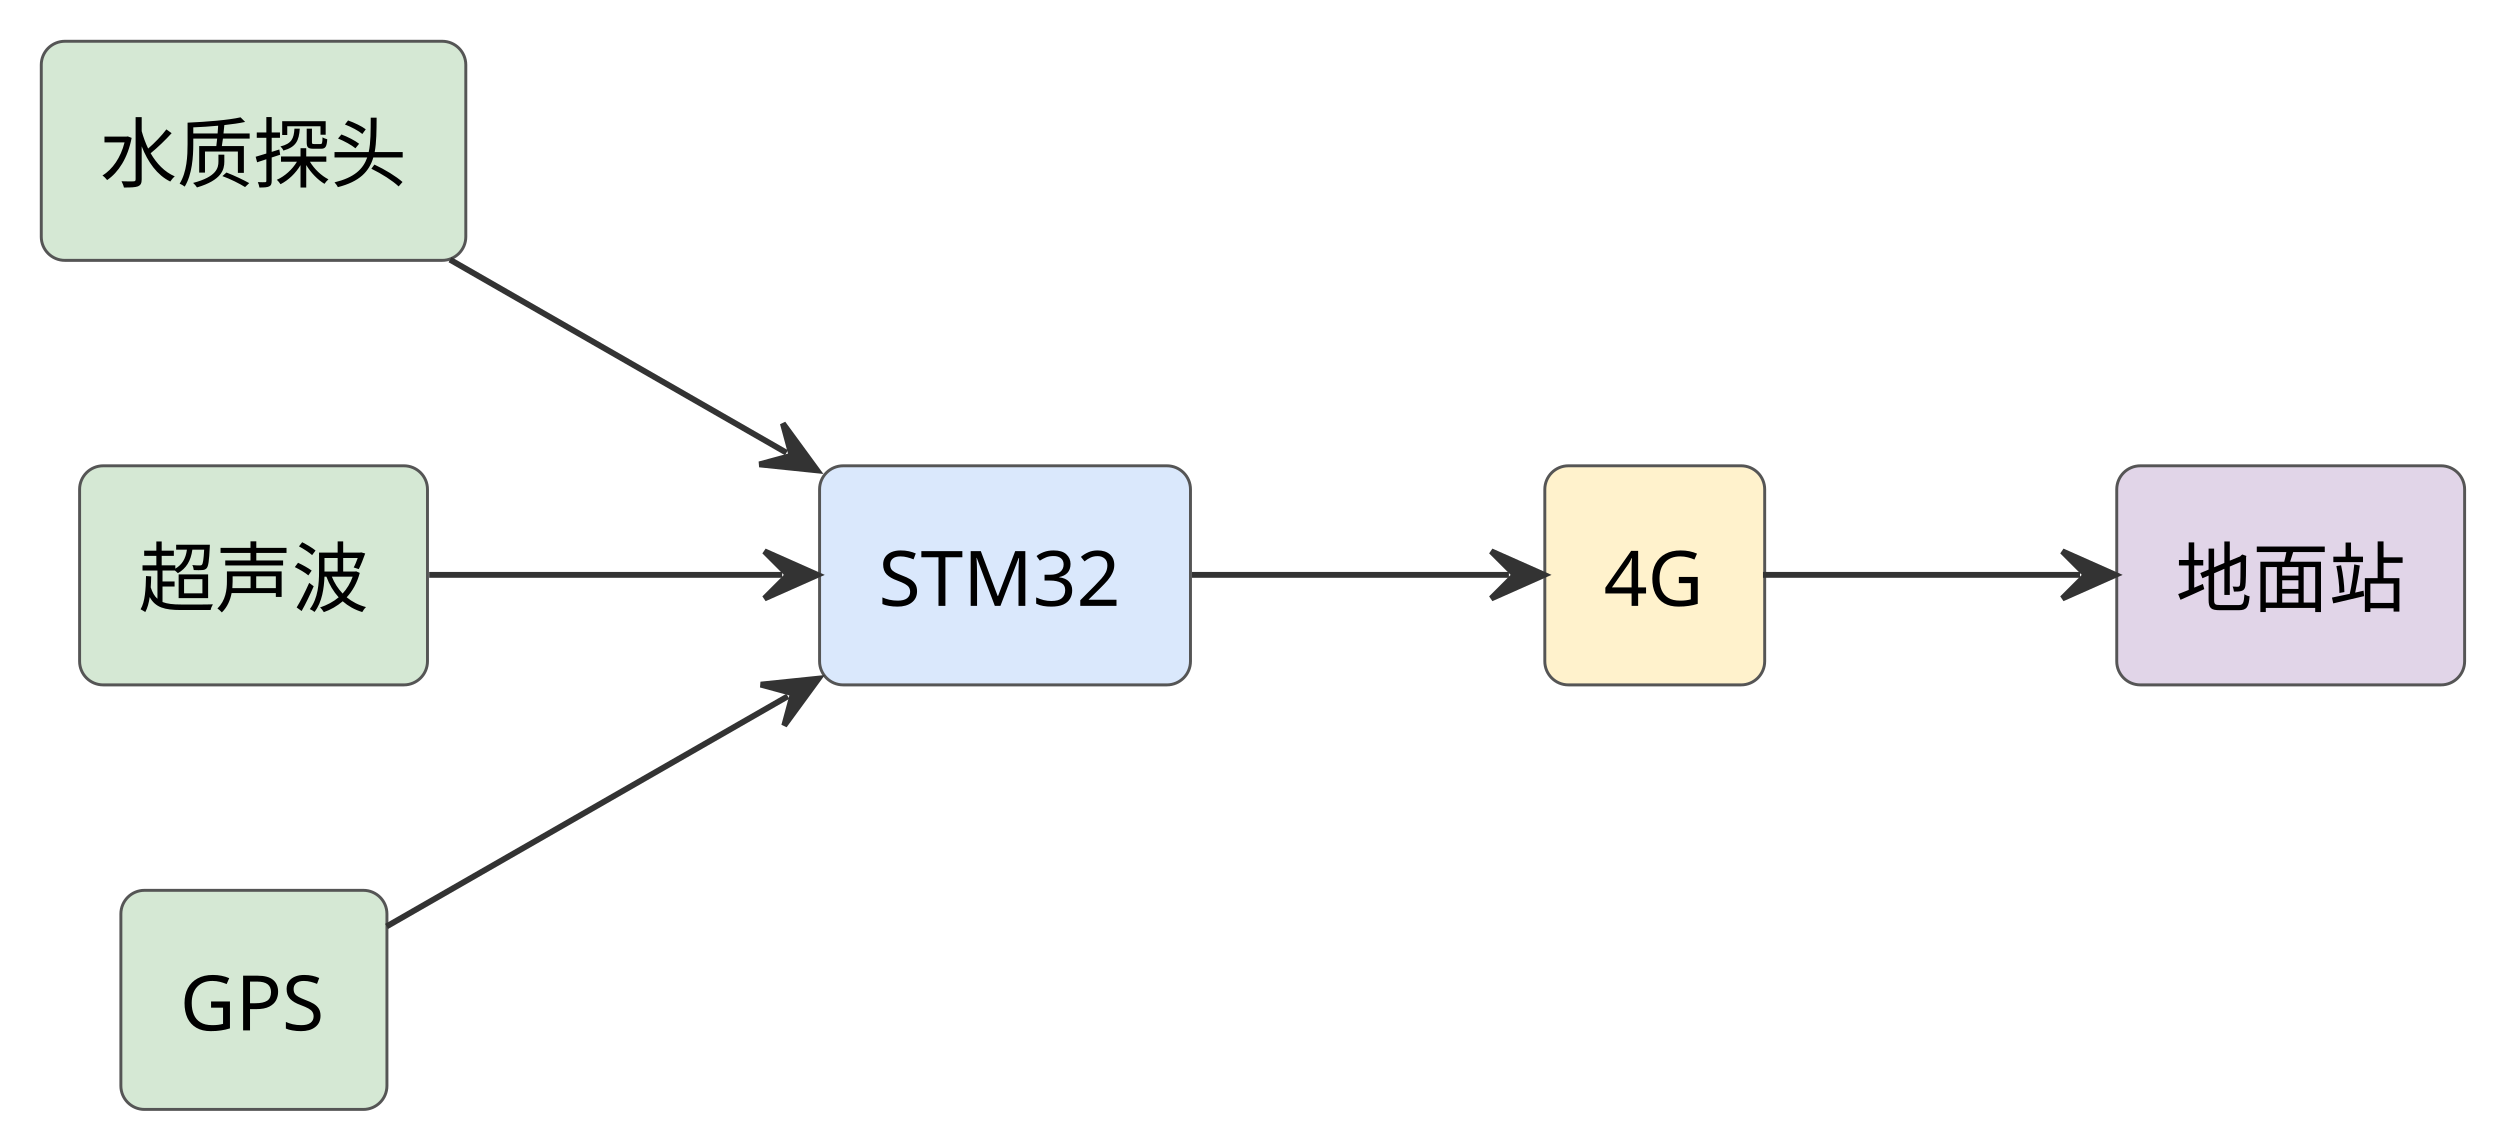
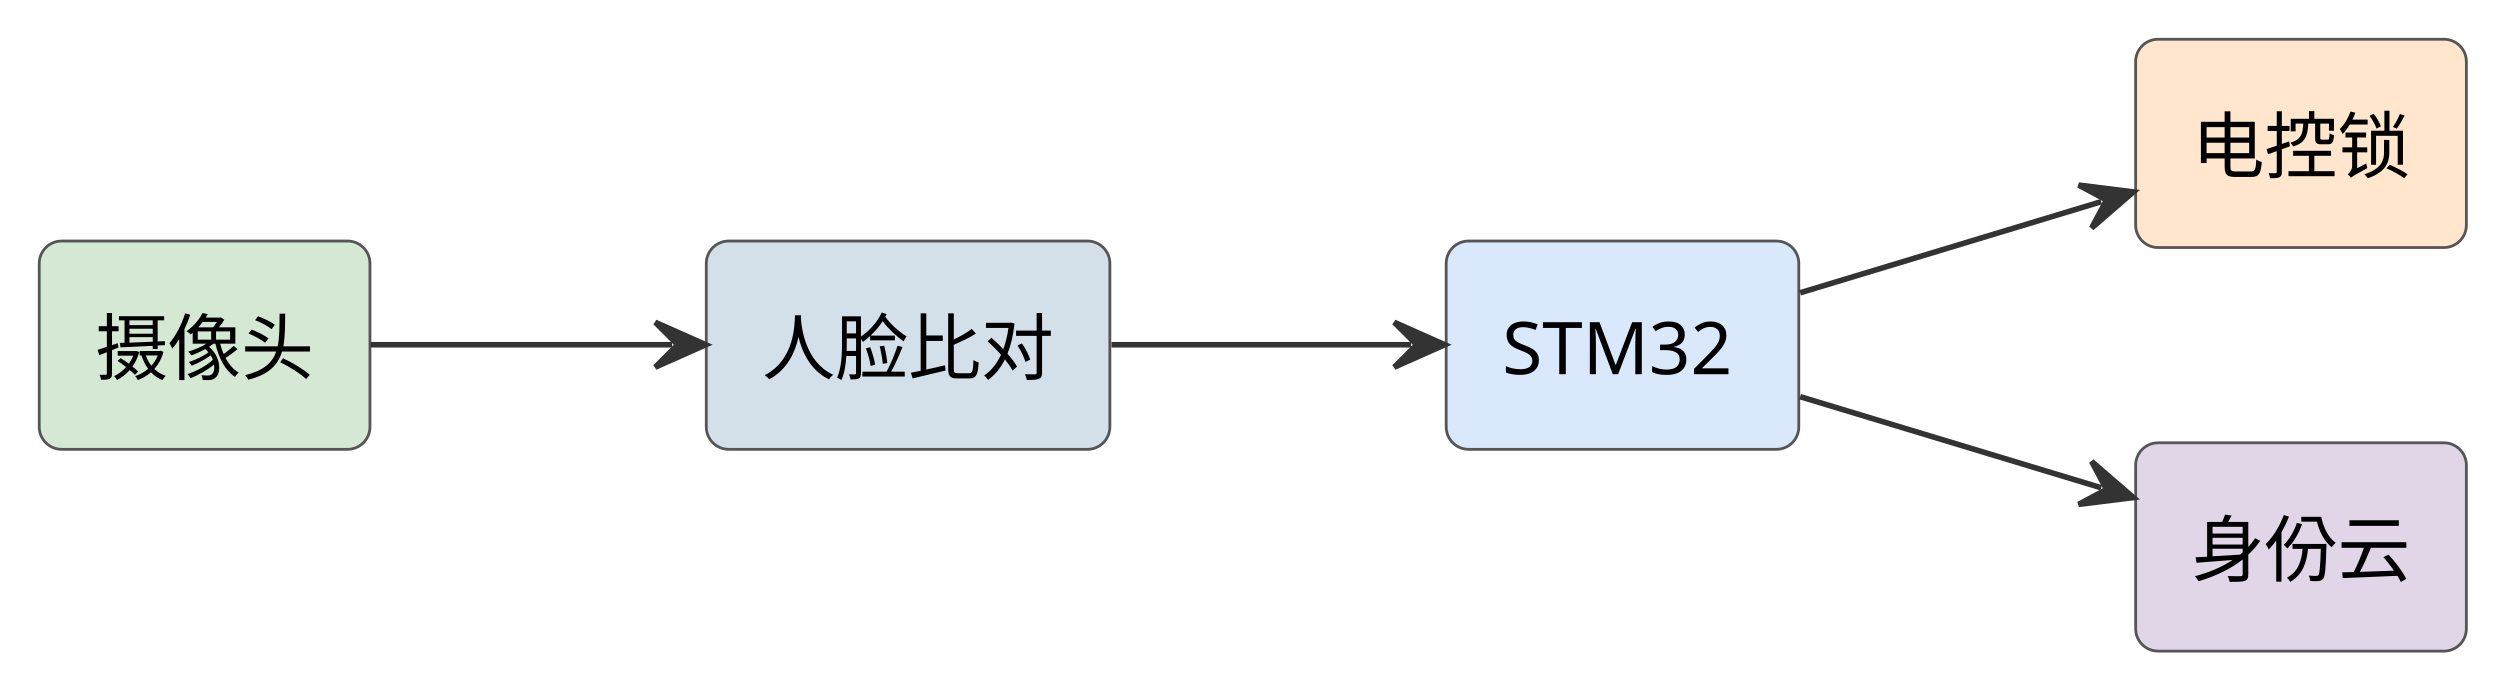
- <svg xmlns="http://www.w3.org/2000/svg" contentStyleType="text/css" height="194px" preserveAspectRatio="none" style="width:424px;height:194px;background:#FFFFFF;" version="1.1" viewBox="0 0 424 194" width="424px" zoomAndPan="magnify">
+ <svg xmlns="http://www.w3.org/2000/svg" contentStyleType="text/css" height="122px" preserveAspectRatio="none" style="width:446px;height:122px;background:#FFFFFF;" version="1.1" viewBox="0 0 446 122" width="446px" zoomAndPan="magnify">
  <defs />
  <g>
-     <g id="elem_probe">
-       <rect fill="#D5E8D4" height="37.158" rx="4" ry="4" style="stroke:#555555;stroke-width:0.5;" width="72" x="7" y="7" />
-       <text fill="#000000" font-family="Microsoft YaHei" font-size="13" lengthAdjust="spacing" textLength="52" x="17" y="30.755">水质探头</text>
+     <g id="elem_cam">
+       <rect fill="#D5E8D4" height="37.158" rx="4" ry="4" style="stroke:#555555;stroke-width:0.5;" width="59" x="7" y="43" />
+       <text fill="#000000" font-family="Microsoft YaHei" font-size="13" lengthAdjust="spacing" textLength="39" x="17" y="66.755">摄像头</text>
+     </g>
+     <g id="elem_face">
+       <rect fill="#D3E0EA" height="37.158" rx="4" ry="4" style="stroke:#555555;stroke-width:0.5;" width="72" x="126" y="43" />
+       <text fill="#000000" font-family="Microsoft YaHei" font-size="13" lengthAdjust="spacing" textLength="52" x="136" y="66.755">人脸比对</text>
    </g>
    <g id="elem_stm">
-       <rect fill="#DAE8FC" height="37.158" rx="4" ry="4" style="stroke:#555555;stroke-width:0.5;" width="62.904" x="139" y="79" />
-       <text fill="#000000" font-family="Microsoft YaHei" font-size="13" lengthAdjust="spacing" textLength="42.904" x="149" y="102.755">STM32</text>
+       <rect fill="#DAE8FC" height="37.158" rx="4" ry="4" style="stroke:#555555;stroke-width:0.5;" width="62.904" x="258" y="43" />
+       <text fill="#000000" font-family="Microsoft YaHei" font-size="13" lengthAdjust="spacing" textLength="42.904" x="268" y="66.755">STM32</text>
    </g>
-     <g id="elem_ult">
-       <rect fill="#D5E8D4" height="37.158" rx="4" ry="4" style="stroke:#555555;stroke-width:0.5;" width="59" x="13.5" y="79" />
-       <text fill="#000000" font-family="Microsoft YaHei" font-size="13" lengthAdjust="spacing" textLength="39" x="23.5" y="102.755">超声波</text>
+     <g id="elem_lock">
+       <rect fill="#FFE6CC" height="37.158" rx="4" ry="4" style="stroke:#555555;stroke-width:0.5;" width="59" x="381" y="7" />
+       <text fill="#000000" font-family="Microsoft YaHei" font-size="13" lengthAdjust="spacing" textLength="39" x="391" y="30.755">电控锁</text>
    </g>
-     <g id="elem_gps">
-       <rect fill="#D5E8D4" height="37.158" rx="4" ry="4" style="stroke:#555555;stroke-width:0.5;" width="45.124" x="20.5" y="151" />
-       <text fill="#000000" font-family="Microsoft YaHei" font-size="13" lengthAdjust="spacing" textLength="25.124" x="30.5" y="174.755">GPS</text>
+     <g id="elem_cloud">
+       <rect fill="#E1D5E8" height="37.158" rx="4" ry="4" style="stroke:#555555;stroke-width:0.5;" width="59" x="381" y="79" />
+       <text fill="#000000" font-family="Microsoft YaHei" font-size="13" lengthAdjust="spacing" textLength="39" x="391" y="102.755">身份云</text>
    </g>
-     <g id="elem_g">
-       <rect fill="#FFF2CC" height="37.158" rx="4" ry="4" style="stroke:#555555;stroke-width:0.5;" width="37.291" x="262" y="79" />
-       <text fill="#000000" font-family="Microsoft YaHei" font-size="13" lengthAdjust="spacing" textLength="17.291" x="272" y="102.755">4G</text>
+     <g id="link_cam_face">
+       <path d="M66.14,61.5 C83.96,61.5 100.99,61.5 119.9,61.5 " fill="none" id="cam-to-face" style="stroke:#333333;stroke-width:1.0;" />
+       <polygon fill="#333333" points="125.9,61.5,116.9,57.5,120.9,61.5,116.9,65.5,125.9,61.5" style="stroke:#333333;stroke-width:1.0;" />
    </g>
-     <g id="elem_gs">
-       <rect fill="#E1D5E8" height="37.158" rx="4" ry="4" style="stroke:#555555;stroke-width:0.5;" width="59" x="359" y="79" />
-       <text fill="#000000" font-family="Microsoft YaHei" font-size="13" lengthAdjust="spacing" textLength="39" x="369" y="102.755">地面站</text>
+     <g id="link_face_stm">
+       <path d="M198.29,61.5 C217,61.5 233.76,61.5 251.74,61.5 " fill="none" id="face-to-stm" style="stroke:#333333;stroke-width:1.0;" />
+       <polygon fill="#333333" points="257.74,61.5,248.74,57.5,252.74,61.5,248.74,65.5,257.74,61.5" style="stroke:#333333;stroke-width:1.0;" />
    </g>
-     <g id="link_probe_stm">
-       <path d="M76.32,44.04 C95.49,55.04 114.466,65.923 133.386,76.783 " fill="none" id="probe-to-stm" style="stroke:#333333;stroke-width:1.0;" />
-       <polygon fill="#333333" points="138.59,79.77,132.776,71.82,134.254,77.281,128.793,78.759,138.59,79.77" style="stroke:#333333;stroke-width:1.0;" />
+     <g id="link_stm_lock">
+       <path d="M321.15,52.23 C339.46,46.69 356.858,41.429 374.858,35.979 " fill="none" id="stm-to-lock" style="stroke:#333333;stroke-width:1.0;" />
+       <polygon fill="#333333" points="380.6,34.24,370.827,33.02,375.815,35.689,373.145,40.676,380.6,34.24" style="stroke:#333333;stroke-width:1.0;" />
    </g>
-     <g id="link_ult_stm">
-       <path d="M72.79,97.5 C92.48,97.5 112.54,97.5 132.65,97.5 " fill="none" id="ult-to-stm" style="stroke:#333333;stroke-width:1.0;" />
-       <polygon fill="#333333" points="138.65,97.5,129.65,93.5,133.65,97.5,129.65,101.5,138.65,97.5" style="stroke:#333333;stroke-width:1.0;" />
-     </g>
-     <g id="link_gps_stm">
-       <path d="M65.57,157.12 C85.76,145.54 110.916,131.117 133.616,118.087 " fill="none" id="gps-to-stm" style="stroke:#333333;stroke-width:1.0;" />
-       <polygon fill="#333333" points="138.82,115.1,129.023,116.111,134.484,117.589,133.006,123.049,138.82,115.1" style="stroke:#333333;stroke-width:1.0;" />
-     </g>
-     <g id="link_stm_g">
-       <path d="M202.16,97.5 C221.49,97.5 239.77,97.5 255.91,97.5 " fill="none" id="stm-to-g" style="stroke:#333333;stroke-width:1.0;" />
-       <polygon fill="#333333" points="261.91,97.5,252.91,93.5,256.91,97.5,252.91,101.5,261.91,97.5" style="stroke:#333333;stroke-width:1.0;" />
-     </g>
-     <g id="link_g_gs">
-       <path d="M299,97.5 C315.23,97.5 333.68,97.5 352.77,97.5 " fill="none" id="g-to-gs" style="stroke:#333333;stroke-width:1.0;" />
-       <polygon fill="#333333" points="358.77,97.5,349.77,93.5,353.77,97.5,349.77,101.5,358.77,97.5" style="stroke:#333333;stroke-width:1.0;" />
+     <g id="link_stm_cloud">
+       <path d="M321.15,70.77 C339.46,76.31 356.858,81.571 374.858,87.021 " fill="none" id="stm-to-cloud" style="stroke:#333333;stroke-width:1.0;" />
+       <polygon fill="#333333" points="380.6,88.76,373.145,82.324,375.815,87.311,370.827,89.98,380.6,88.76" style="stroke:#333333;stroke-width:1.0;" />
    </g>
  </g>
</svg>
